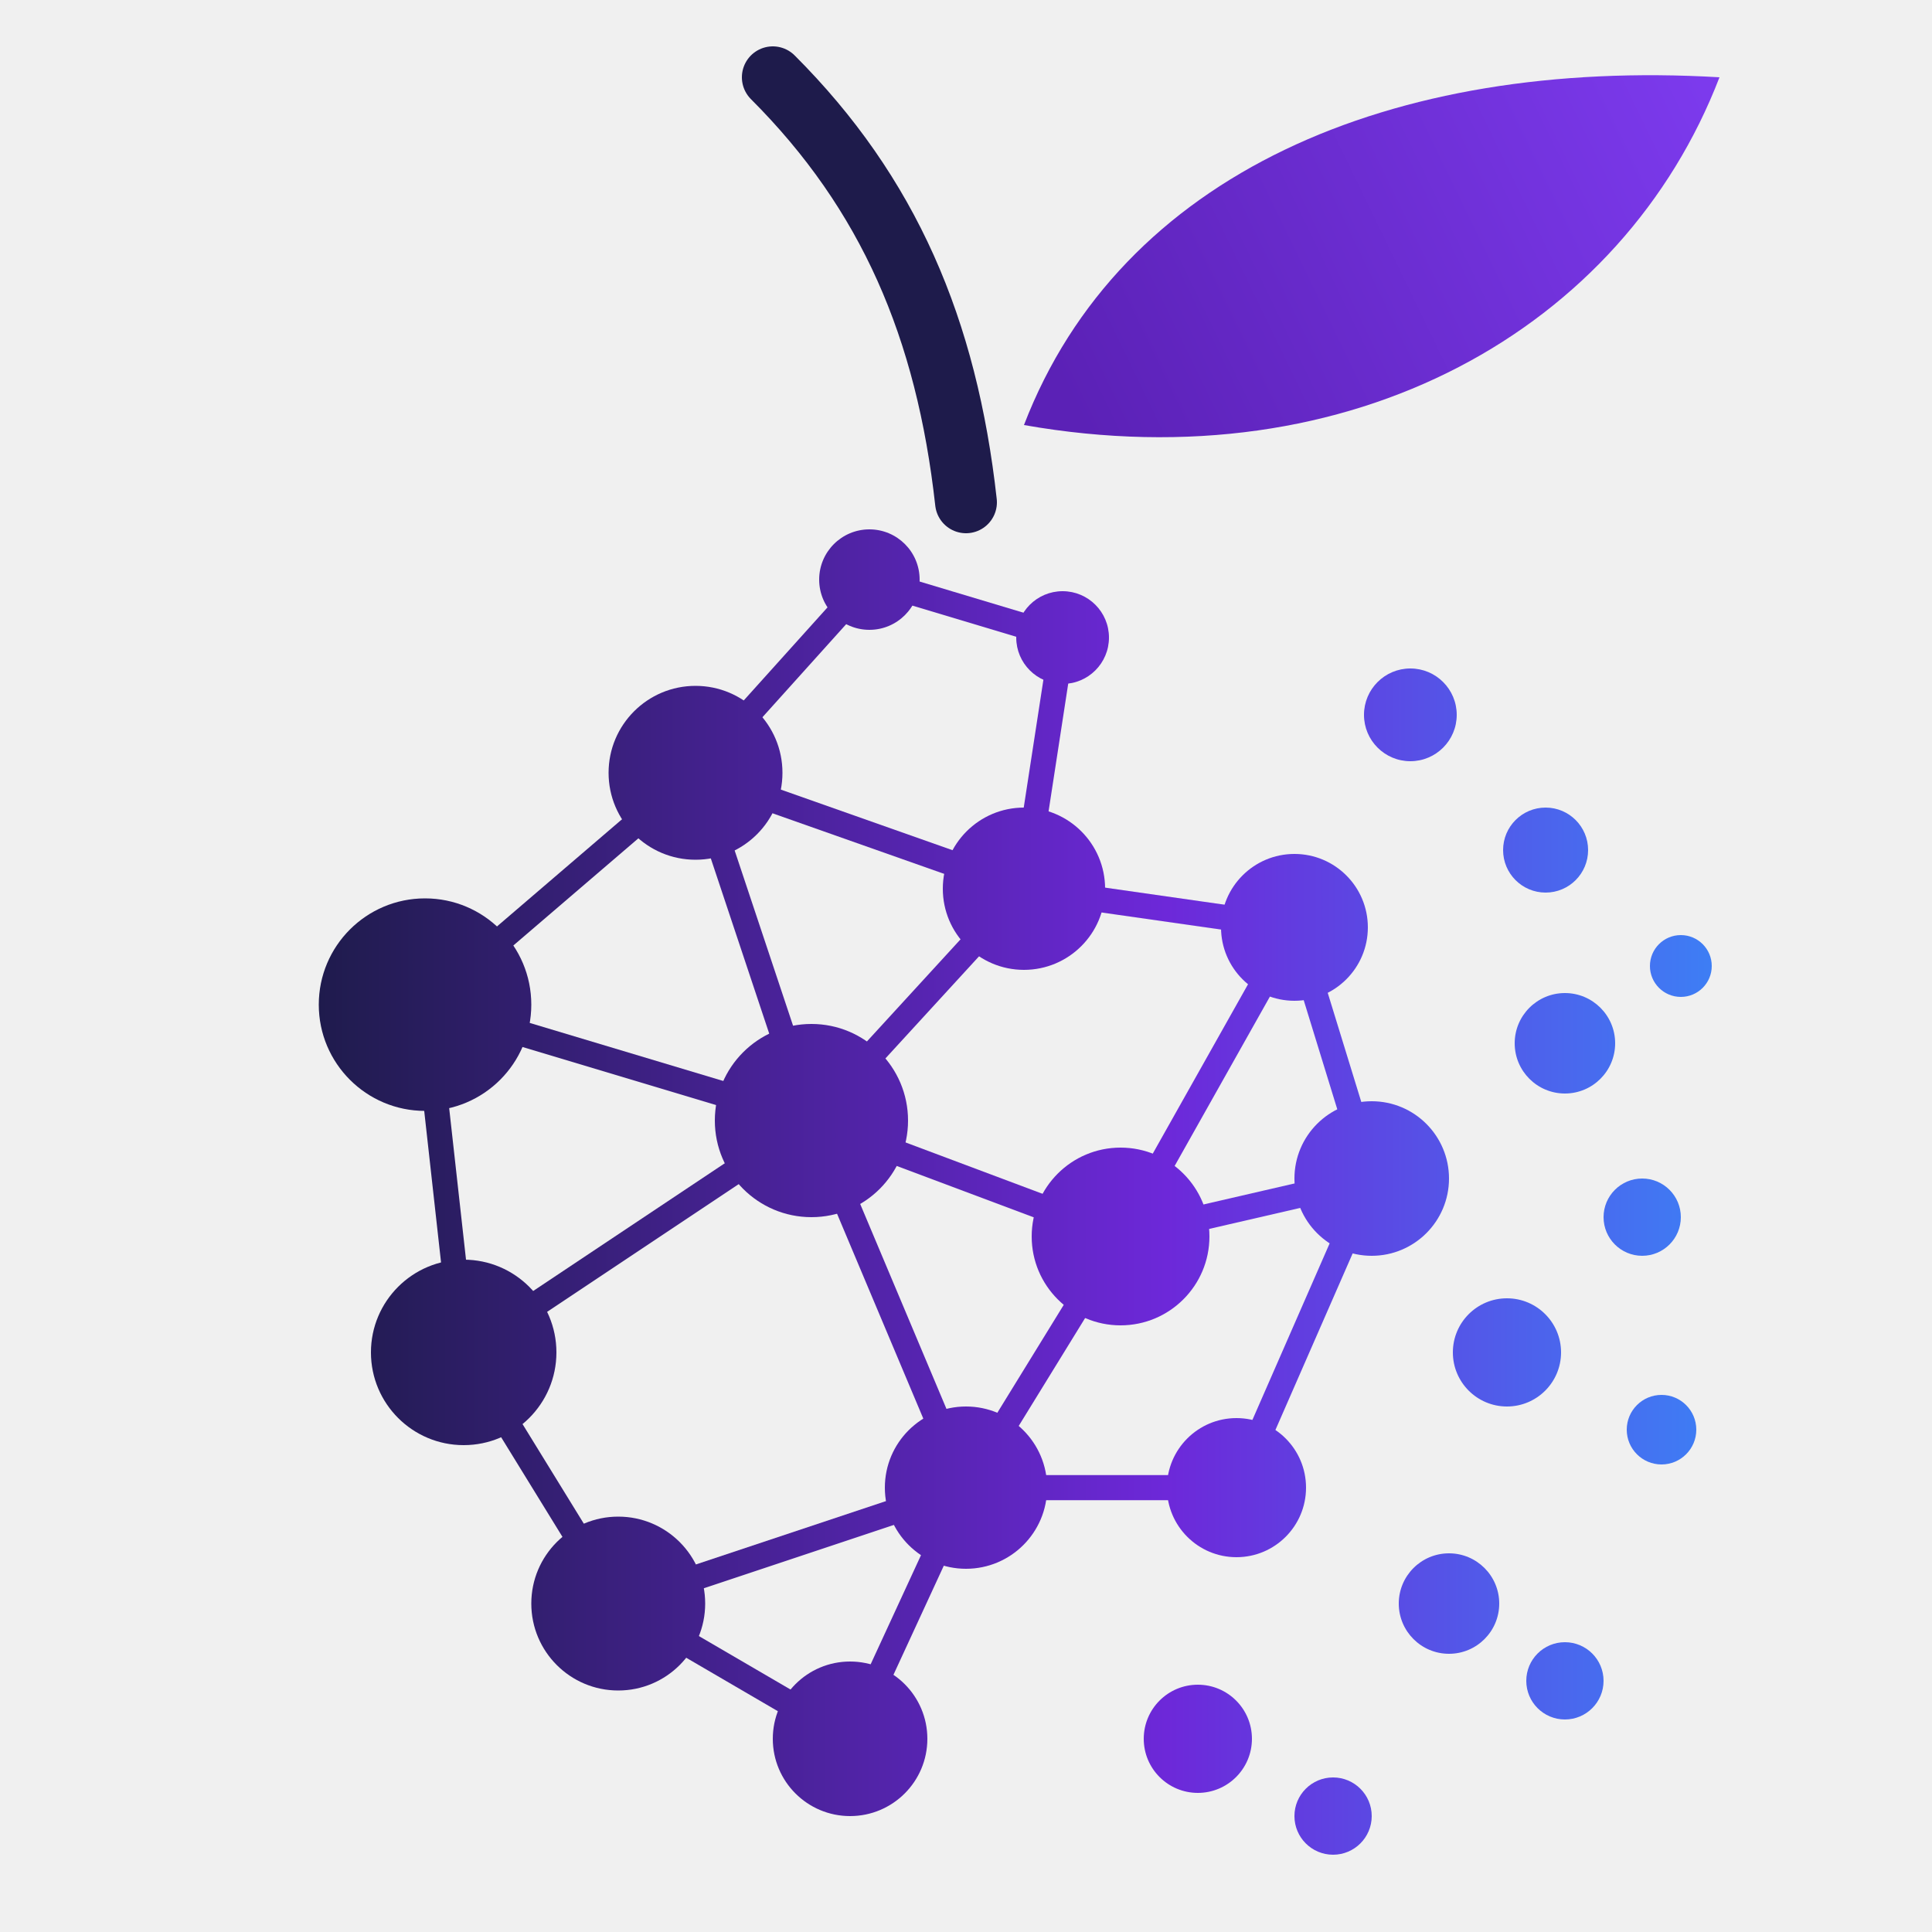
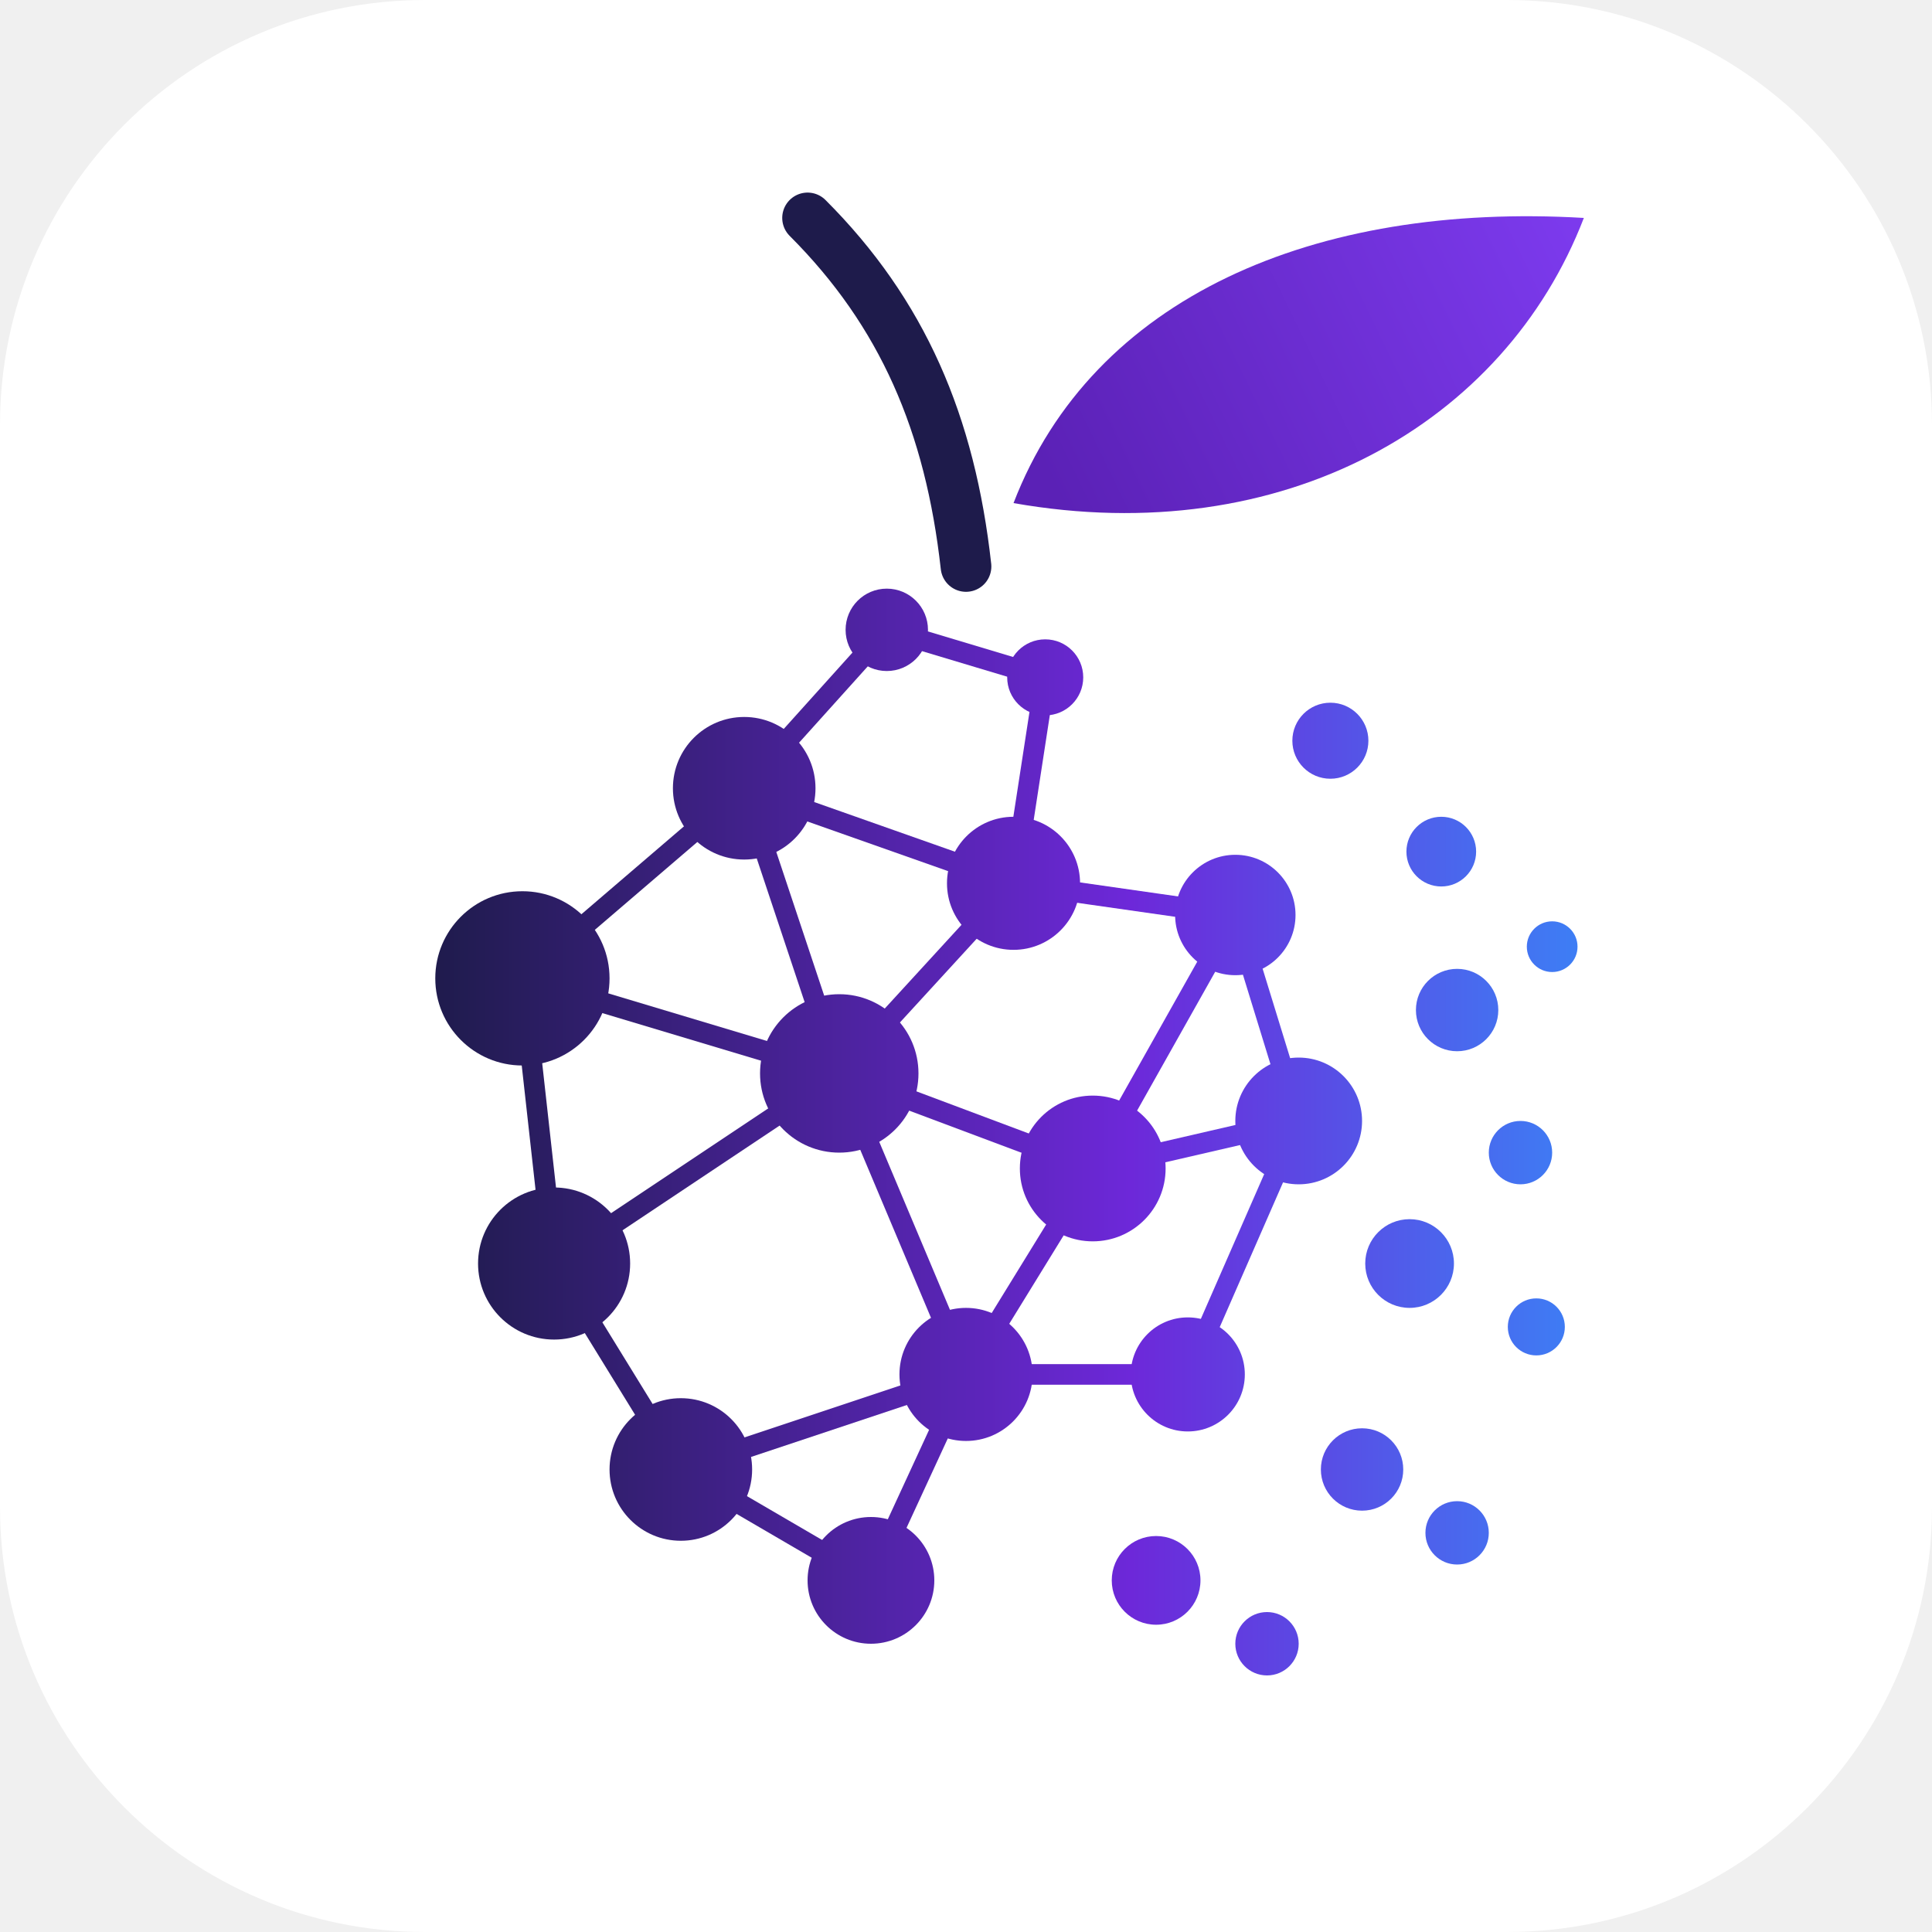
<svg xmlns="http://www.w3.org/2000/svg" viewBox="0 0 100 100">
  <defs>
    <linearGradient id="g" x1="16" y1="0" x2="90" y2="0" gradientUnits="userSpaceOnUse">
      <stop offset="0" stop-color="#1e1b4b" />
      <stop offset=".6" stop-color="#6d28d9" />
      <stop offset="1" stop-color="#3b82f6" />
    </linearGradient>
    <linearGradient id="l" x1="55" y1="20" x2="88" y2="4" gradientUnits="userSpaceOnUse">
      <stop offset="0" stop-color="#5b21b6" />
      <stop offset="1" stop-color="#7c3aed" />
    </linearGradient>
  </defs>
-   <path d="M50 26C49 17 46 10 40 4" fill="none" stroke="#1e1b4b" stroke-width="3.2" stroke-linecap="round" />
-   <path d="M53 22C58 9 72 3 89 4 84 17 70 25 53 22Z" fill="url(#l)" />
-   <g stroke="url(#g)" stroke-width="1.3">
-     <line x1="22" y1="52" x2="36" y2="40" />
-     <line x1="22" y1="52" x2="42" y2="58" />
-     <line x1="22" y1="52" x2="24" y2="70" />
-     <line x1="24" y1="70" x2="42" y2="58" />
-     <line x1="24" y1="70" x2="32" y2="83" />
-     <line x1="32" y1="83" x2="50" y2="77" />
-     <line x1="32" y1="83" x2="44" y2="90" />
-     <line x1="44" y1="90" x2="50" y2="77" />
-     <line x1="36" y1="40" x2="53" y2="46" />
-     <line x1="36" y1="40" x2="42" y2="58" />
-     <line x1="42" y1="58" x2="53" y2="46" />
-     <line x1="42" y1="58" x2="58" y2="64" />
-     <line x1="42" y1="58" x2="50" y2="77" />
-     <line x1="53" y1="46" x2="67" y2="48" />
-     <line x1="53" y1="46" x2="55" y2="33" />
-     <line x1="58" y1="64" x2="50" y2="77" />
-     <line x1="58" y1="64" x2="71" y2="61" />
-     <line x1="58" y1="64" x2="67" y2="48" />
-     <line x1="50" y1="77" x2="64" y2="77" />
-     <line x1="71" y1="61" x2="64" y2="77" />
-     <line x1="67" y1="48" x2="71" y2="61" />
-     <line x1="36" y1="40" x2="45" y2="30" />
-     <line x1="45" y1="30" x2="55" y2="33" />
-   </g>
-   <g fill="url(#g)">
-     <circle cx="22" cy="52" r="5.5" />
-     <circle cx="24" cy="70" r="4.8" />
-     <circle cx="32" cy="83" r="4.5" />
-     <circle cx="44" cy="90" r="4" />
-     <circle cx="36" cy="40" r="4.5" />
-     <circle cx="42" cy="58" r="5" />
-     <circle cx="53" cy="46" r="4.2" />
-     <circle cx="58" cy="64" r="4.6" />
-     <circle cx="50" cy="77" r="4.2" />
-     <circle cx="67" cy="48" r="3.8" />
-     <circle cx="71" cy="61" r="4" />
-     <circle cx="64" cy="77" r="3.6" />
-     <circle cx="45" cy="30" r="2.6" />
-     <circle cx="55" cy="33" r="2.4" />
-     <circle cx="73" cy="37" r="2.4" />
-     <circle cx="80" cy="44" r="2.2" />
-     <circle cx="81" cy="54" r="2.6" />
-     <circle cx="87" cy="50" r="1.6" />
-     <circle cx="85" cy="63" r="2" />
-     <circle cx="78" cy="70" r="2.8" />
-     <circle cx="86" cy="74" r="1.8" />
-     <circle cx="75" cy="83" r="2.6" />
-     <circle cx="81" cy="87" r="2" />
-     <circle cx="62" cy="90" r="2.8" />
-     <circle cx="69" cy="94" r="2" />
+   <rect width="100" height="100" rx="22" fill="#ffffff" />
+   <g transform="translate(9 8) scale(0.82)">
+     <path d="M50 26C49 17 46 10 40 4" fill="none" stroke="#1e1b4b" stroke-width="3.2" stroke-linecap="round" />
+     <path d="M53 22C58 9 72 3 89 4 84 17 70 25 53 22Z" fill="url(#l)" />
+     <g stroke="url(#g)" stroke-width="1.3">
+       <line x1="22" y1="52" x2="36" y2="40" />
+       <line x1="22" y1="52" x2="42" y2="58" />
+       <line x1="22" y1="52" x2="24" y2="70" />
+       <line x1="24" y1="70" x2="42" y2="58" />
+       <line x1="24" y1="70" x2="32" y2="83" />
+       <line x1="32" y1="83" x2="50" y2="77" />
+       <line x1="32" y1="83" x2="44" y2="90" />
+       <line x1="44" y1="90" x2="50" y2="77" />
+       <line x1="36" y1="40" x2="53" y2="46" />
+       <line x1="36" y1="40" x2="42" y2="58" />
+       <line x1="42" y1="58" x2="53" y2="46" />
+       <line x1="42" y1="58" x2="58" y2="64" />
+       <line x1="42" y1="58" x2="50" y2="77" />
+       <line x1="53" y1="46" x2="67" y2="48" />
+       <line x1="53" y1="46" x2="55" y2="33" />
+       <line x1="58" y1="64" x2="50" y2="77" />
+       <line x1="58" y1="64" x2="71" y2="61" />
+       <line x1="58" y1="64" x2="67" y2="48" />
+       <line x1="50" y1="77" x2="64" y2="77" />
+       <line x1="71" y1="61" x2="64" y2="77" />
+       <line x1="67" y1="48" x2="71" y2="61" />
+       <line x1="36" y1="40" x2="45" y2="30" />
+       <line x1="45" y1="30" x2="55" y2="33" />
+     </g>
+     <g fill="url(#g)">
+       <circle cx="22" cy="52" r="5.5" />
+       <circle cx="24" cy="70" r="4.8" />
+       <circle cx="32" cy="83" r="4.5" />
+       <circle cx="44" cy="90" r="4" />
+       <circle cx="36" cy="40" r="4.5" />
+       <circle cx="42" cy="58" r="5" />
+       <circle cx="53" cy="46" r="4.2" />
+       <circle cx="58" cy="64" r="4.6" />
+       <circle cx="50" cy="77" r="4.2" />
+       <circle cx="67" cy="48" r="3.8" />
+       <circle cx="71" cy="61" r="4" />
+       <circle cx="64" cy="77" r="3.6" />
+       <circle cx="45" cy="30" r="2.6" />
+       <circle cx="55" cy="33" r="2.4" />
+       <circle cx="73" cy="37" r="2.4" />
+       <circle cx="80" cy="44" r="2.2" />
+       <circle cx="81" cy="54" r="2.6" />
+       <circle cx="87" cy="50" r="1.6" />
+       <circle cx="85" cy="63" r="2" />
+       <circle cx="78" cy="70" r="2.8" />
+       <circle cx="86" cy="74" r="1.8" />
+       <circle cx="75" cy="83" r="2.6" />
+       <circle cx="81" cy="87" r="2" />
+       <circle cx="62" cy="90" r="2.8" />
+       <circle cx="69" cy="94" r="2" />
+     </g>
  </g>
</svg>
